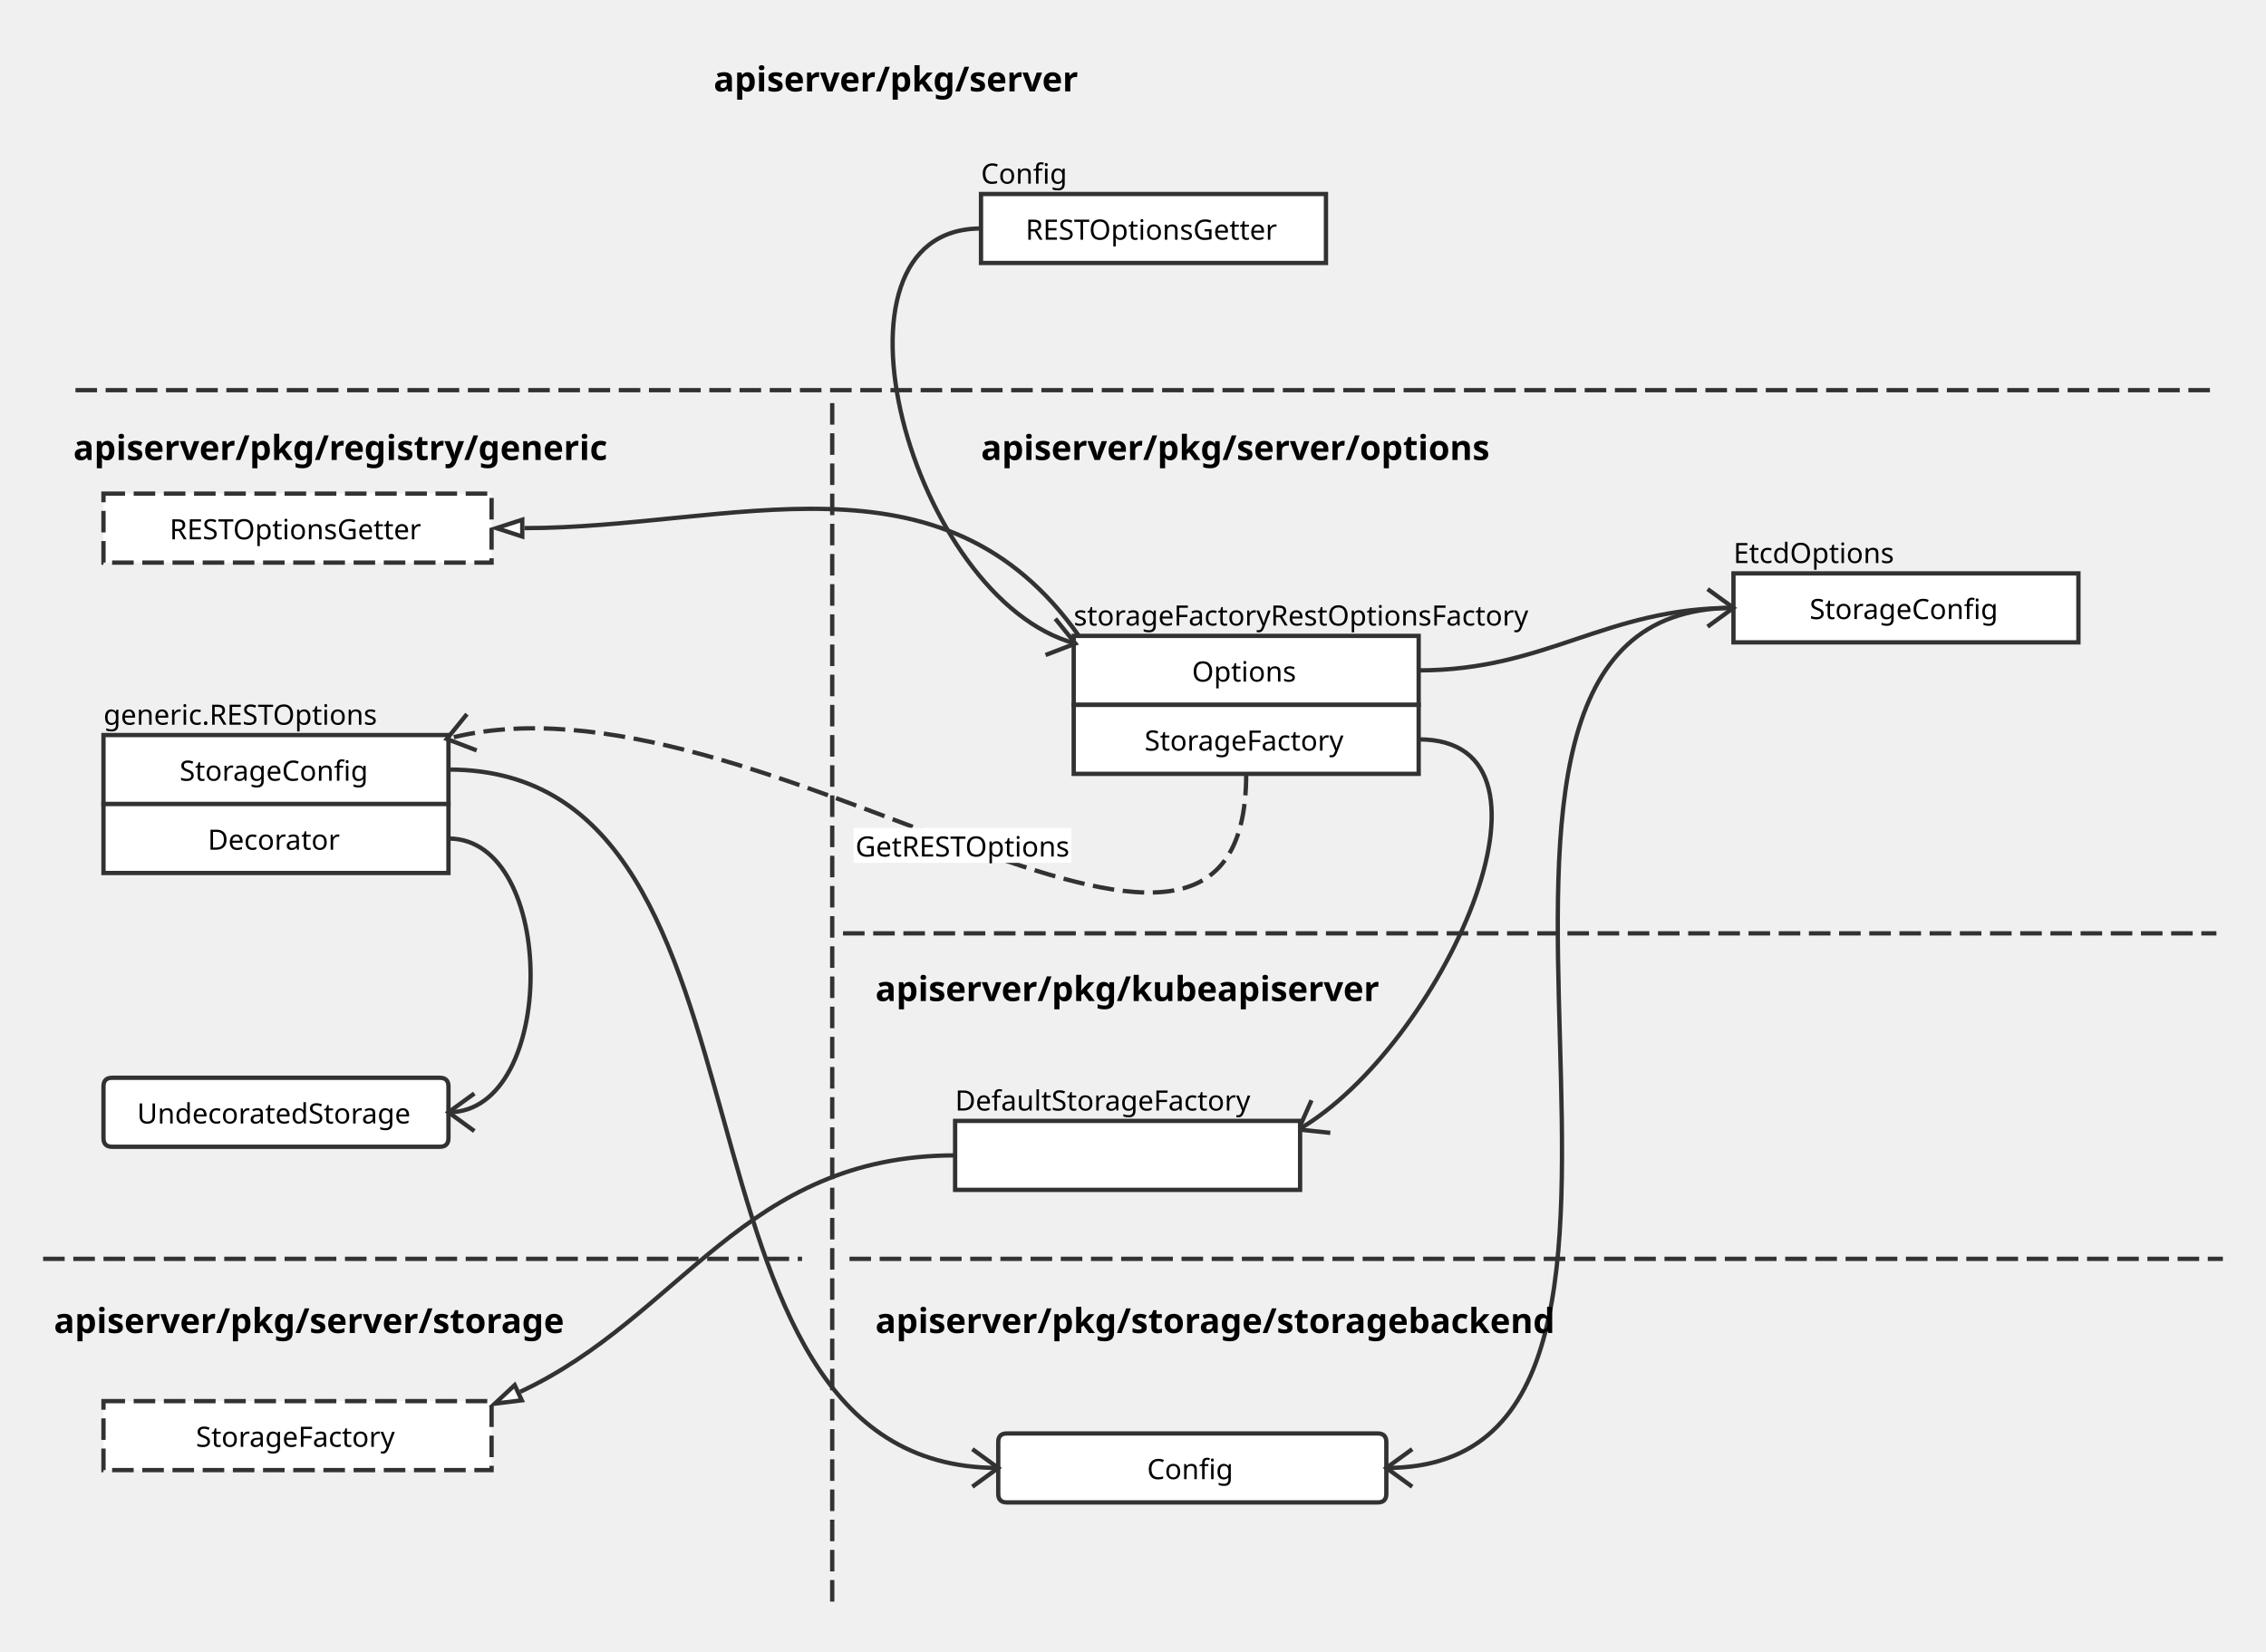
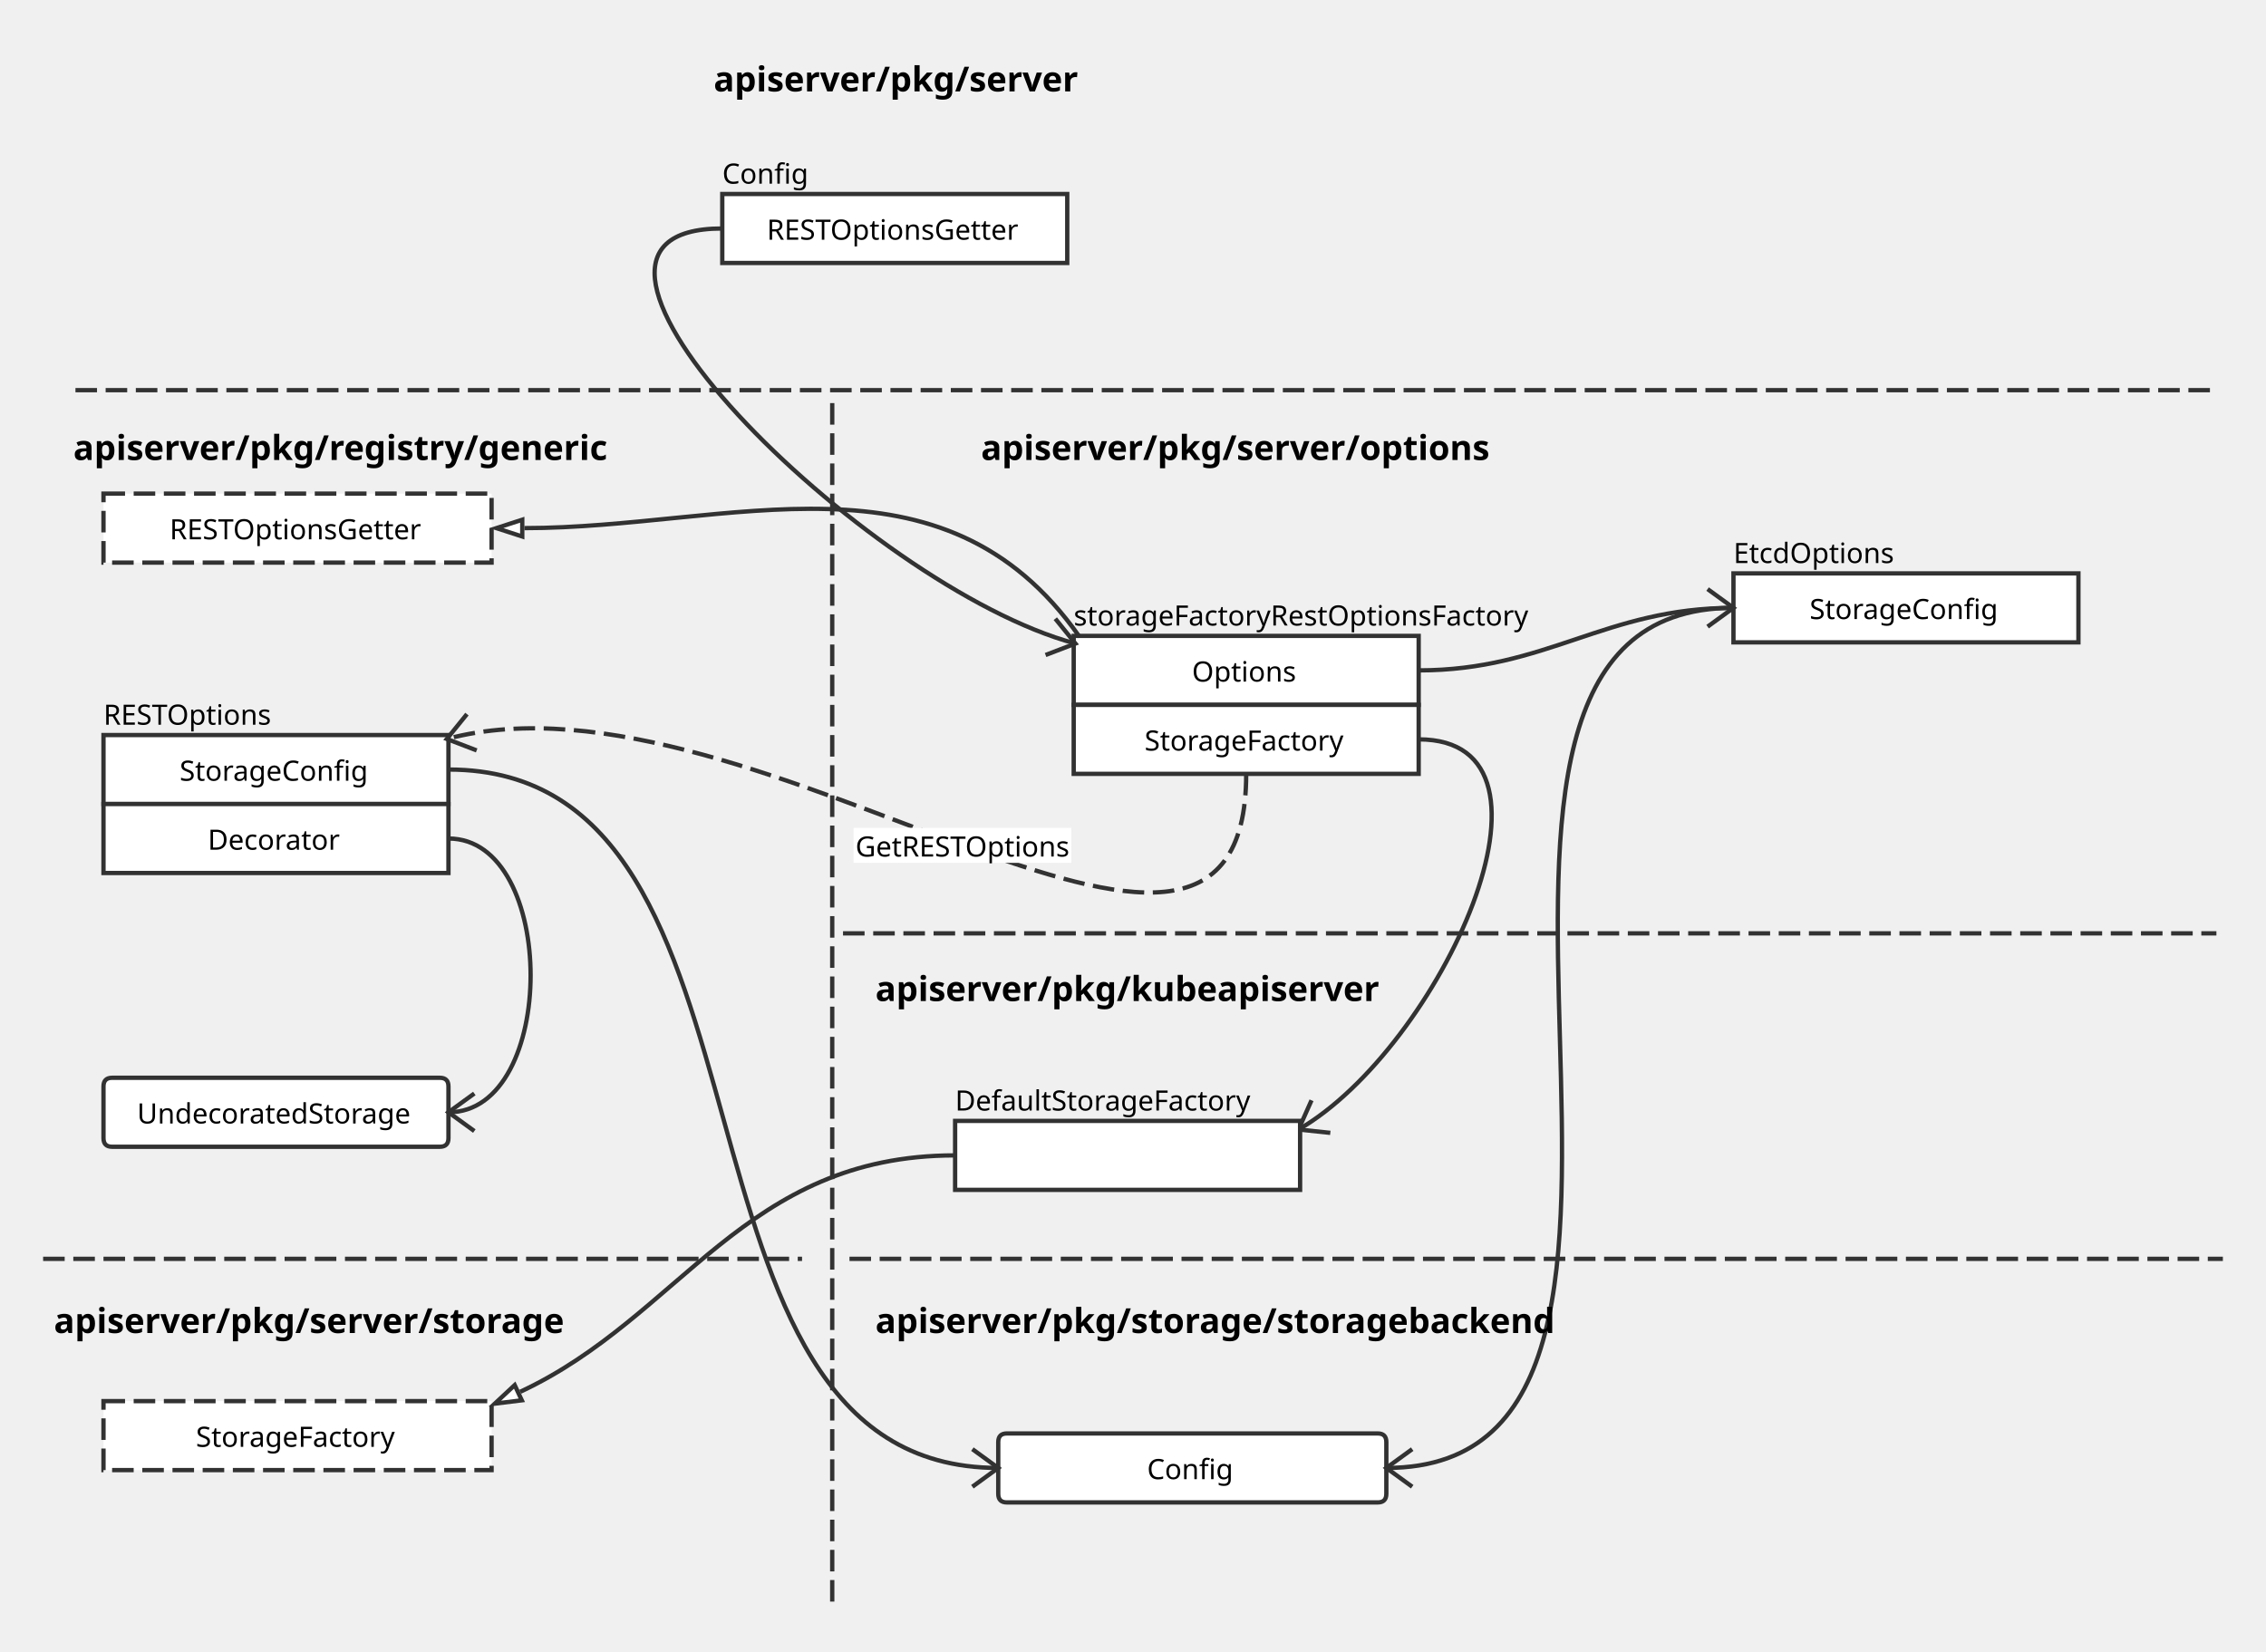
- <svg xmlns="http://www.w3.org/2000/svg" id="processonSvg1000" viewBox="186.0 8.0 1051.0 766.0" width="1051.0" height="766.0">
+ <svg xmlns="http://www.w3.org/2000/svg" id="processonSvg1000" viewBox="176.0 8.0 1051.0 766.0" width="1051.0" height="766.0">
  <defs id="ProcessOnDefs1001">
    <marker id="ProcessOnMarker1007" markerUnits="userSpaceOnUse" orient="auto" markerWidth="14.289" markerHeight="19.055" viewBox="-0.588 -0.809 14.289 19.055" refX="12.0" refY="8.719">
      <path id="ProcessOnPath1008" d="M0 0L12.0 8.719L0 17.437" stroke="#323232" stroke-width="2.0" fill="none" transform="matrix(1.0,0.0,0.0,1.0,0.0,0.0)" />
    </marker>
    <marker id="ProcessOnMarker1031" markerUnits="userSpaceOnUse" orient="auto" markerWidth="14.289" markerHeight="19.055" viewBox="-0.588 -0.809 14.289 19.055" refX="12.0" refY="8.719">
      <path id="ProcessOnPath1032" d="M0 0L12.0 8.719L0 17.437" stroke="#323232" stroke-width="2.0" fill="none" transform="matrix(1.0,0.0,0.0,1.0,0.0,0.0)" />
    </marker>
    <marker id="ProcessOnMarker1055" markerUnits="userSpaceOnUse" orient="auto" markerWidth="14.289" markerHeight="19.055" viewBox="-0.588 -0.809 14.289 19.055" refX="12.0" refY="8.719">
      <path id="ProcessOnPath1056" d="M0 0L12.0 8.719L0 17.437" stroke="#323232" stroke-width="2.0" fill="none" transform="matrix(1.0,0.0,0.0,1.0,0.0,0.0)" />
    </marker>
    <marker id="ProcessOnMarker1063" markerUnits="userSpaceOnUse" orient="auto" markerWidth="14.289" markerHeight="19.055" viewBox="-0.588 -0.809 14.289 19.055" refX="12.0" refY="8.719">
      <path id="ProcessOnPath1064" d="M0 0L12.0 8.719L0 17.437" stroke="#323232" stroke-width="2.0" fill="none" transform="matrix(1.0,0.0,0.0,1.0,0.0,0.0)" />
    </marker>
    <marker id="ProcessOnMarker1074" markerUnits="userSpaceOnUse" orient="auto" markerWidth="14.289" markerHeight="19.055" viewBox="-0.588 -0.809 14.289 19.055" refX="12.0" refY="8.719">
      <path id="ProcessOnPath1075" d="M0 0L12.0 8.719L0 17.437" stroke="#323232" stroke-width="2.0" fill="none" transform="matrix(1.0,0.0,0.0,1.0,0.0,0.0)" />
    </marker>
    <marker id="ProcessOnMarker1078" markerUnits="userSpaceOnUse" orient="auto" markerWidth="14.289" markerHeight="19.055" viewBox="-0.588 -0.809 14.289 19.055" refX="12.0" refY="8.719">
      <path id="ProcessOnPath1079" d="M0 0L12.0 8.719L0 17.437" stroke="#323232" stroke-width="2.0" fill="none" transform="matrix(1.0,0.0,0.0,1.0,0.0,0.0)" />
    </marker>
    <marker id="ProcessOnMarker1086" markerUnits="userSpaceOnUse" orient="auto" markerWidth="16.236" markerHeight="10.551" viewBox="-1.0 -1.376 16.236 10.551" refX="-1.0" refY="3.899">
      <path id="ProcessOnPath1087" d="M12.0 3.899L0.0 7.798V0.0Z" stroke="#323232" stroke-width="2.0" fill="#fff" transform="matrix(1.0,0.0,0.0,1.0,0.0,0.0)" />
    </marker>
    <marker id="ProcessOnMarker1096" markerUnits="userSpaceOnUse" orient="auto" markerWidth="14.289" markerHeight="19.055" viewBox="-0.588 -0.809 14.289 19.055" refX="12.0" refY="8.719">
      <path id="ProcessOnPath1097" d="M0 0L12.0 8.719L0 17.437" stroke="#323232" stroke-width="2.0" fill="none" transform="matrix(1.0,0.0,0.0,1.0,0.0,0.0)" />
    </marker>
    <marker id="ProcessOnMarker1138" markerUnits="userSpaceOnUse" orient="auto" markerWidth="16.236" markerHeight="10.551" viewBox="-1.0 -1.376 16.236 10.551" refX="-1.0" refY="3.899">
      <path id="ProcessOnPath1139" d="M12.0 3.899L0.0 7.798V0.0Z" stroke="#323232" stroke-width="2.0" fill="#fff" transform="matrix(1.0,0.0,0.0,1.0,0.0,0.0)" />
    </marker>
  </defs>
  <g id="ProcessOnG1002">
-     <path id="ProcessOnPath1003" d="M186.0 8.0H1237.0V774.0H186.0V8.0Z" fill="none" />
+     <path id="ProcessOnPath1003" d="M176.0 8.0H1227.0V774.0H176.0V8.0Z" fill="none" />
    <g id="ProcessOnG1004">
      <g id="ProcessOnG1005">
-         <path id="ProcessOnPath1006" d="M844.0 351.0C919.754 351.0 853.873 494.123 788.268 532.0" stroke="#323232" stroke-width="2.0" stroke-dasharray="none" fill="none" marker-end="url(#ProcessOnMarker1007)" />
-       </g>
-       <g id="ProcessOnG1009" transform="matrix(1.0,0.0,0.0,1.0,684.0,283.0)" opacity="1.0">
+         <path id="ProcessOnPath1006" d="M834.0 351.0C909.754 351.0 843.873 494.123 778.268 532.0" stroke="#323232" stroke-width="2.0" stroke-dasharray="none" fill="none" marker-end="url(#ProcessOnMarker1007)" />
+       </g>
+       <g id="ProcessOnG1009" transform="matrix(1.0,0.0,0.0,1.0,674.0,283.0)" opacity="1.0">
        <path id="ProcessOnPath1010" d="M0.0 0.0L230.0 0.0L230.0 20.0L0.0 20.0Z" stroke="none" stroke-width="0.0" stroke-dasharray="none" opacity="1.0" fill="none" />
        <g id="ProcessOnG1011" transform="matrix(1.0,0.0,0.0,1.0,0.0,1.875)">
          <text id="ProcessOnText1012" fill="#000000" font-size="13" x="0.0" y="13.325" font-family="微软雅黑" font-weight="normal" font-style="normal" text-decoration="none" family="微软雅黑" text-anchor="start" size="13">storageFactoryRestOptionsFactory</text>
        </g>
      </g>
-       <g id="ProcessOnG1013" transform="matrix(1.0,0.0,0.0,1.0,684.0,303.0)" opacity="1.0">
+       <g id="ProcessOnG1013" transform="matrix(1.0,0.0,0.0,1.0,674.0,303.0)" opacity="1.0">
        <path id="ProcessOnPath1014" d="M0.0 0.0L160.0 0.0L160.0 32.0L0.0 32.0Z" stroke="#323232" stroke-width="2.0" stroke-dasharray="none" opacity="1.0" fill="#ffffff" />
        <g id="ProcessOnG1015" transform="matrix(1.0,0.0,0.0,1.0,10.0,7.875)">
          <text id="ProcessOnText1016" fill="#000000" font-size="13" x="69.0" y="13.325" font-family="微软雅黑" font-weight="normal" font-style="normal" text-decoration="none" family="微软雅黑" text-anchor="middle" size="13">Options</text>
        </g>
      </g>
-       <g id="ProcessOnG1017" transform="matrix(1.0,0.0,0.0,1.0,684.0,335.0)" opacity="1.0">
+       <g id="ProcessOnG1017" transform="matrix(1.0,0.0,0.0,1.0,674.0,335.0)" opacity="1.0">
        <path id="ProcessOnPath1018" d="M0.0 0.0L160.0 0.0L160.0 32.0L0.0 32.0Z" stroke="#323232" stroke-width="2.0" stroke-dasharray="none" opacity="1.0" fill="#ffffff" />
        <g id="ProcessOnG1019" transform="matrix(1.0,0.0,0.0,1.0,10.0,7.875)">
          <text id="ProcessOnText1020" fill="#000000" font-size="13" x="69.0" y="13.325" font-family="微软雅黑" font-weight="normal" font-style="normal" text-decoration="none" family="微软雅黑" text-anchor="middle" size="13">StorageFactory</text>
        </g>
      </g>
-       <g id="ProcessOnG1021" transform="matrix(1.0,0.0,0.0,1.0,990.0,254.0)" opacity="1.0">
+       <g id="ProcessOnG1021" transform="matrix(1.0,0.0,0.0,1.0,980.0,254.0)" opacity="1.0">
        <path id="ProcessOnPath1022" d="M0.0 0.0L160.0 0.0L160.0 20.0L0.0 20.0Z" stroke="none" stroke-width="0.0" stroke-dasharray="none" opacity="1.0" fill="none" />
        <g id="ProcessOnG1023" transform="matrix(1.0,0.0,0.0,1.0,0.0,1.875)">
          <text id="ProcessOnText1024" fill="#000000" font-size="13" x="0.0" y="13.325" font-family="微软雅黑" font-weight="normal" font-style="normal" text-decoration="none" family="微软雅黑" text-anchor="start" size="13">EtcdOptions</text>
        </g>
      </g>
-       <g id="ProcessOnG1025" transform="matrix(1.0,0.0,0.0,1.0,990.0,274.0)" opacity="1.0">
+       <g id="ProcessOnG1025" transform="matrix(1.0,0.0,0.0,1.0,980.0,274.0)" opacity="1.0">
        <path id="ProcessOnPath1026" d="M0.0 0.0L160.0 0.0L160.0 32.0L0.0 32.0Z" stroke="#323232" stroke-width="2.0" stroke-dasharray="none" opacity="1.0" fill="#ffffff" />
        <g id="ProcessOnG1027" transform="matrix(1.0,0.0,0.0,1.0,10.0,7.875)">
          <text id="ProcessOnText1028" fill="#000000" font-size="13" x="69.0" y="13.325" font-family="微软雅黑" font-weight="normal" font-style="normal" text-decoration="none" family="微软雅黑" text-anchor="middle" size="13">StorageConfig</text>
        </g>
      </g>
      <g id="ProcessOnG1029">
-         <path id="ProcessOnPath1030" d="M844.0 319.0C903.541 319.0 930.459 290.0 990.0 290.0" stroke="#323232" stroke-width="2.0" stroke-dasharray="none" fill="none" marker-end="url(#ProcessOnMarker1031)" />
-       </g>
-       <g id="ProcessOnG1033" transform="matrix(1.0,0.0,0.0,1.0,641.0,78.0)" opacity="1.0">
+         <path id="ProcessOnPath1030" d="M834.0 319.0C893.541 319.0 920.459 290.0 980.0 290.0" stroke="#323232" stroke-width="2.0" stroke-dasharray="none" fill="none" marker-end="url(#ProcessOnMarker1031)" />
+       </g>
+       <g id="ProcessOnG1033" transform="matrix(1.0,0.0,0.0,1.0,511.0,78.0)" opacity="1.0">
        <path id="ProcessOnPath1034" d="M0.0 0.0L160.0 0.0L160.0 20.0L0.0 20.0Z" stroke="none" stroke-width="0.0" stroke-dasharray="none" opacity="1.0" fill="none" />
        <g id="ProcessOnG1035" transform="matrix(1.0,0.0,0.0,1.0,0.0,1.875)">
          <text id="ProcessOnText1036" fill="#000000" font-size="13" x="0.0" y="13.325" font-family="微软雅黑" font-weight="normal" font-style="normal" text-decoration="none" family="微软雅黑" text-anchor="start" size="13">Config</text>
        </g>
      </g>
-       <g id="ProcessOnG1037" transform="matrix(1.0,0.0,0.0,1.0,641.0,98.0)" opacity="1.0">
+       <g id="ProcessOnG1037" transform="matrix(1.0,0.0,0.0,1.0,511.0,98.0)" opacity="1.0">
        <path id="ProcessOnPath1038" d="M0.0 0.0L160.0 0.0L160.0 32.0L0.0 32.0Z" stroke="#323232" stroke-width="2.0" stroke-dasharray="none" opacity="1.0" fill="#ffffff" />
        <g id="ProcessOnG1039" transform="matrix(1.0,0.0,0.0,1.0,10.0,7.875)">
          <text id="ProcessOnText1040" fill="#000000" font-size="13" x="69.0" y="13.325" font-family="微软雅黑" font-weight="normal" font-style="normal" text-decoration="none" family="微软雅黑" text-anchor="middle" size="13">RESTOptionsGetter</text>
        </g>
      </g>
-       <g id="ProcessOnG1041" transform="matrix(1.0,0.0,0.0,1.0,649.0,673.0)" opacity="1.0">
+       <g id="ProcessOnG1041" transform="matrix(1.0,0.0,0.0,1.0,639.0,673.0)" opacity="1.0">
        <path id="ProcessOnPath1042" d="M0.0 4.0Q0.0 0.0 4.0 0.0L176.0 0.0Q180.0 0.0 180.0 4.0L180.0 28.0Q180.0 32.0 176.0 32.0L4.0 32.0Q0.0 32.0 0.0 28.0Z" stroke="#323232" stroke-width="2.0" stroke-dasharray="none" opacity="1.0" fill="#ffffff" />
        <g id="ProcessOnG1043" transform="matrix(1.0,0.0,0.0,1.0,10.0,7.875)">
          <text id="ProcessOnText1044" fill="#000000" font-size="13" x="79.0" y="13.325" font-family="微软雅黑" font-weight="normal" font-style="normal" text-decoration="none" family="微软雅黑" text-anchor="middle" size="13">Config</text>
        </g>
      </g>
-       <g id="ProcessOnG1045" transform="matrix(1.0,0.0,0.0,1.0,234.0,329.0)" opacity="1.0">
+       <g id="ProcessOnG1045" transform="matrix(1.0,0.0,0.0,1.0,224.0,329.0)" opacity="1.0">
        <path id="ProcessOnPath1046" d="M0.0 0.0L160.0 0.0L160.0 20.0L0.0 20.0Z" stroke="none" stroke-width="0.0" stroke-dasharray="none" opacity="1.0" fill="none" />
        <g id="ProcessOnG1047" transform="matrix(1.0,0.0,0.0,1.0,0.0,1.875)">
-           <text id="ProcessOnText1048" fill="#000000" font-size="13" x="0.0" y="13.325" font-family="微软雅黑" font-weight="normal" font-style="normal" text-decoration="none" family="微软雅黑" text-anchor="start" size="13">generic.RESTOptions</text>
-         </g>
-       </g>
-       <g id="ProcessOnG1049" transform="matrix(1.0,0.0,0.0,1.0,234.0,349.0)" opacity="1.0">
+           <text id="ProcessOnText1048" fill="#000000" font-size="13" x="0.0" y="13.325" font-family="微软雅黑" font-weight="normal" font-style="normal" text-decoration="none" family="微软雅黑" text-anchor="start" size="13">RESTOptions</text>
+         </g>
+       </g>
+       <g id="ProcessOnG1049" transform="matrix(1.0,0.0,0.0,1.0,224.0,349.0)" opacity="1.0">
        <path id="ProcessOnPath1050" d="M0.0 0.0L160.0 0.0L160.0 32.0L0.0 32.0Z" stroke="#323232" stroke-width="2.0" stroke-dasharray="none" opacity="1.0" fill="#ffffff" />
        <g id="ProcessOnG1051" transform="matrix(1.0,0.0,0.0,1.0,10.0,7.875)">
          <text id="ProcessOnText1052" fill="#000000" font-size="13" x="69.0" y="13.325" font-family="微软雅黑" font-weight="normal" font-style="normal" text-decoration="none" family="微软雅黑" text-anchor="middle" size="13">StorageConfig</text>
        </g>
      </g>
      <g id="ProcessOnG1053">
-         <path id="ProcessOnPath1054" d="M394.0 365.0C558.925 365.0 484.075 689.0 649.0 689.0" stroke="#323232" stroke-width="2.0" stroke-dasharray="none" fill="none" marker-end="url(#ProcessOnMarker1055)" />
-       </g>
-       <g id="ProcessOnG1057" transform="matrix(1.0,0.0,0.0,1.0,234.0,381.0)" opacity="1.0">
+         <path id="ProcessOnPath1054" d="M384.0 365.0C548.925 365.0 474.075 689.0 639.0 689.0" stroke="#323232" stroke-width="2.0" stroke-dasharray="none" fill="none" marker-end="url(#ProcessOnMarker1055)" />
+       </g>
+       <g id="ProcessOnG1057" transform="matrix(1.0,0.0,0.0,1.0,224.0,381.0)" opacity="1.0">
        <path id="ProcessOnPath1058" d="M0.0 0.0L160.0 0.0L160.0 32.0L0.0 32.0Z" stroke="#323232" stroke-width="2.0" stroke-dasharray="none" opacity="1.0" fill="#ffffff" />
        <g id="ProcessOnG1059" transform="matrix(1.0,0.0,0.0,1.0,10.0,7.875)">
          <text id="ProcessOnText1060" fill="#000000" font-size="13" x="69.0" y="13.325" font-family="微软雅黑" font-weight="normal" font-style="normal" text-decoration="none" family="微软雅黑" text-anchor="middle" size="13">Decorator</text>
        </g>
      </g>
      <g id="ProcessOnG1061">
-         <path id="ProcessOnPath1062" d="M764.0 367.0C764.0 515.446 536.626 312.391 393.239 350.812" stroke="#323232" stroke-width="2.0" stroke-dasharray="10.0 4.0" fill="none" marker-end="url(#ProcessOnMarker1063)" />
-         <g id="ProcessOnG1065" transform="matrix(1.0,0.0,0.0,1.0,632.3897,392.0403)">
+         <path id="ProcessOnPath1062" d="M754.0 367.0C754.0 515.446 526.626 312.391 383.239 350.812" stroke="#323232" stroke-width="2.0" stroke-dasharray="10.0 4.0" fill="none" marker-end="url(#ProcessOnMarker1063)" />
+         <g id="ProcessOnG1065" transform="matrix(1.0,0.0,0.0,1.0,622.3897,392.0403)">
          <path id="ProcessOnPath1066" d="M0 0H101.0V16.25H0Z" fill="#fff" transform="matrix(1.0,0.0,0.0,1.0,-50.5,0.0)" />
          <text id="ProcessOnText1067" fill="#000000" font-size="13" x="0.0" y="13.325" font-family="微软雅黑" font-weight="normal" font-style="normal" text-decoration="none" family="微软雅黑" text-anchor="middle" size="13">GetRESTOptions</text>
        </g>
      </g>
-       <g id="ProcessOnG1068" transform="matrix(1.0,0.0,0.0,1.0,234.0,508.0)" opacity="1.0">
+       <g id="ProcessOnG1068" transform="matrix(1.0,0.0,0.0,1.0,224.0,508.0)" opacity="1.0">
        <path id="ProcessOnPath1069" d="M0.0 4.0Q0.0 0.0 4.0 0.0L156.0 0.0Q160.0 0.0 160.0 4.0L160.0 28.0Q160.0 32.0 156.0 32.0L4.0 32.0Q0.0 32.0 0.0 28.0Z" stroke="#323232" stroke-width="2.0" stroke-dasharray="none" opacity="1.0" fill="#ffffff" />
        <g id="ProcessOnG1070" transform="matrix(1.0,0.0,0.0,1.0,10.0,7.875)">
          <text id="ProcessOnText1071" fill="#000000" font-size="13" x="69.0" y="13.325" font-family="微软雅黑" font-weight="normal" font-style="normal" text-decoration="none" family="微软雅黑" text-anchor="middle" size="13">UndecoratedStorage</text>
        </g>
      </g>
      <g id="ProcessOnG1072">
-         <path id="ProcessOnPath1073" d="M394.0 397.0C444.8 397.0 444.8 524.0 394.0 524.0" stroke="#323232" stroke-width="2.0" stroke-dasharray="none" fill="none" marker-end="url(#ProcessOnMarker1074)" />
+         <path id="ProcessOnPath1073" d="M384.0 397.0C434.8 397.0 434.8 524.0 384.0 524.0" stroke="#323232" stroke-width="2.0" stroke-dasharray="none" fill="none" marker-end="url(#ProcessOnMarker1074)" />
      </g>
      <g id="ProcessOnG1076">
-         <path id="ProcessOnPath1077" d="M641.0 114.0C562.012 114.0 608.499 286.109 684.796 306.553" stroke="#323232" stroke-width="2.0" stroke-dasharray="none" fill="none" marker-end="url(#ProcessOnMarker1078)" />
-       </g>
-       <g id="ProcessOnG1080" transform="matrix(1.0,0.0,0.0,1.0,234.0,237.0)" opacity="1.0">
+         <path id="ProcessOnPath1077" d="M511.0 114.0C409.882 114.0 577.123 280.382 674.796 306.553" stroke="#323232" stroke-width="2.0" stroke-dasharray="none" fill="none" marker-end="url(#ProcessOnMarker1078)" />
+       </g>
+       <g id="ProcessOnG1080" transform="matrix(1.0,0.0,0.0,1.0,224.0,237.0)" opacity="1.0">
        <path id="ProcessOnPath1081" d="M0.0 0.0L180.0 0.0L180.0 32.0L0.0 32.0Z" stroke="#323232" stroke-width="2.0" stroke-dasharray="10.0 4.0" opacity="1.0" fill="#ffffff" />
        <g id="ProcessOnG1082" transform="matrix(1.0,0.0,0.0,1.0,10.0,7.875)">
          <text id="ProcessOnText1083" fill="#000000" font-size="13" x="79.0" y="13.325" font-family="微软雅黑" font-weight="normal" font-style="normal" text-decoration="none" family="微软雅黑" text-anchor="middle" size="13">RESTOptionsGetter</text>
        </g>
      </g>
      <g id="ProcessOnG1084">
-         <path id="ProcessOnPath1085" d="M686.721 303.457C623.088 212.581 524.94 253.0 429.236 253.0" stroke="#323232" stroke-width="2.0" stroke-dasharray="none" fill="none" marker-end="url(#ProcessOnMarker1086)" />
-       </g>
-       <g id="ProcessOnG1088" transform="matrix(1.0,0.0,0.0,1.0,629.0,508.0)" opacity="1.0">
+         <path id="ProcessOnPath1085" d="M676.721 303.457C613.088 212.581 514.94 253.0 419.236 253.0" stroke="#323232" stroke-width="2.0" stroke-dasharray="none" fill="none" marker-end="url(#ProcessOnMarker1086)" />
+       </g>
+       <g id="ProcessOnG1088" transform="matrix(1.0,0.0,0.0,1.0,619.0,508.0)" opacity="1.0">
        <path id="ProcessOnPath1089" d="M0.0 0.0L160.0 0.0L160.0 20.0L0.0 20.0Z" stroke="none" stroke-width="0.0" stroke-dasharray="none" opacity="1.0" fill="none" />
        <g id="ProcessOnG1090" transform="matrix(1.0,0.0,0.0,1.0,0.0,1.875)">
          <text id="ProcessOnText1091" fill="#000000" font-size="13" x="0.0" y="13.325" font-family="微软雅黑" font-weight="normal" font-style="normal" text-decoration="none" family="微软雅黑" text-anchor="start" size="13">DefaultStorageFactory</text>
        </g>
      </g>
-       <g id="ProcessOnG1092" transform="matrix(1.0,0.0,0.0,1.0,629.0,528.0)" opacity="1.0">
+       <g id="ProcessOnG1092" transform="matrix(1.0,0.0,0.0,1.0,619.0,528.0)" opacity="1.0">
        <path id="ProcessOnPath1093" d="M0.0 0.0L160.0 0.0L160.0 32.0L0.0 32.0Z" stroke="#323232" stroke-width="2.0" stroke-dasharray="none" opacity="1.0" fill="#ffffff" />
      </g>
      <g id="ProcessOnG1094">
-         <path id="ProcessOnPath1095" d="M990.0 290.0C817.897 290.0 1001.103 689.0 829.0 689.0" stroke="#323232" stroke-width="2.0" stroke-dasharray="none" fill="none" marker-end="url(#ProcessOnMarker1096)" />
-       </g>
-       <g id="ProcessOnG1098" transform="matrix(1.0,0.0,0.0,1.0,517.0,28.0)" opacity="1.0">
-         <path id="ProcessOnPath1099" d="M0.0 0.0L380.0 0.0L380.0 32.0L0.0 32.0Z" stroke="none" stroke-width="0.0" stroke-dasharray="none" opacity="1.0" fill="none" />
+         <path id="ProcessOnPath1095" d="M980.0 290.0C807.897 290.0 991.103 689.0 819.0 689.0" stroke="#323232" stroke-width="2.0" stroke-dasharray="none" fill="none" marker-end="url(#ProcessOnMarker1096)" />
+       </g>
+       <g id="ProcessOnG1098" transform="matrix(1.0,0.0,0.0,1.0,507.0,28.0)" opacity="1.0">
+         <path id="ProcessOnPath1099" d="M0.0 0.0L186.0 0.0L186.0 32.0L0.0 32.0Z" stroke="none" stroke-width="0.0" stroke-dasharray="none" opacity="1.0" fill="none" />
        <g id="ProcessOnG1100" transform="matrix(1.0,0.0,0.0,1.0,0.0,6.0)">
          <text id="ProcessOnText1101" fill="#000000" font-size="16" x="0.0" y="16.4" font-family="微软雅黑" font-weight="bold" font-style="normal" text-decoration="none" family="微软雅黑" text-anchor="start" size="16">apiserver/pkg/server</text>
        </g>
      </g>
      <g id="ProcessOnG1102">
-         <path id="ProcessOnPath1103" d="M221.0 189.0L716.5 189.0L716.5 189.0L1212.0 189.0" stroke="#323232" stroke-width="2.0" stroke-dasharray="10.0 4.0" fill="none" />
-       </g>
-       <g id="ProcessOnG1104" transform="matrix(1.0,0.0,0.0,1.0,220.0,199.0)" opacity="1.0">
+         <path id="ProcessOnPath1103" d="M211.0 189.0L706.5 189.0L706.5 189.0L1202.0 189.0" stroke="#323232" stroke-width="2.0" stroke-dasharray="10.0 4.0" fill="none" />
+       </g>
+       <g id="ProcessOnG1104" transform="matrix(1.0,0.0,0.0,1.0,210.0,199.0)" opacity="1.0">
        <path id="ProcessOnPath1105" d="M0.0 0.0L259.0 0.0L259.0 32.0L0.0 32.0Z" stroke="none" stroke-width="0.0" stroke-dasharray="none" opacity="1.0" fill="none" />
        <g id="ProcessOnG1106" transform="matrix(1.0,0.0,0.0,1.0,0.0,6.0)">
          <text id="ProcessOnText1107" fill="#000000" font-size="16" x="0.0" y="16.4" font-family="微软雅黑" font-weight="bold" font-style="normal" text-decoration="none" family="微软雅黑" text-anchor="start" size="16">apiserver/pkg/registry/generic</text>
        </g>
      </g>
      <g id="ProcessOnG1108">
-         <path id="ProcessOnPath1109" d="M572.0 195.0L572.0 474.5L572.0 474.5L572.0 754.0" stroke="#323232" stroke-width="2.0" stroke-dasharray="10.0 4.0" fill="none" />
-       </g>
-       <g id="ProcessOnG1110" transform="matrix(1.0,0.0,0.0,1.0,641.0,199.0)" opacity="1.0">
+         <path id="ProcessOnPath1109" d="M562.0 195.0L562.0 474.5L562.0 474.5L562.0 754.0" stroke="#323232" stroke-width="2.0" stroke-dasharray="10.0 4.0" fill="none" />
+       </g>
+       <g id="ProcessOnG1110" transform="matrix(1.0,0.0,0.0,1.0,631.0,199.0)" opacity="1.0">
        <path id="ProcessOnPath1111" d="M0.0 0.0L259.0 0.0L259.0 32.0L0.0 32.0Z" stroke="none" stroke-width="0.0" stroke-dasharray="none" opacity="1.0" fill="none" />
        <g id="ProcessOnG1112" transform="matrix(1.0,0.0,0.0,1.0,0.0,6.0)">
          <text id="ProcessOnText1113" fill="#000000" font-size="16" x="0.0" y="16.4" font-family="微软雅黑" font-weight="bold" font-style="normal" text-decoration="none" family="微软雅黑" text-anchor="start" size="16">apiserver/pkg/server/options</text>
        </g>
      </g>
      <g id="ProcessOnG1114">
-         <path id="ProcessOnPath1115" d="M206.0 592.0L382.0 592.0L382.0 592.0L558.0 592.0" stroke="#323232" stroke-width="2.0" stroke-dasharray="10.0 4.0" fill="none" />
-       </g>
-       <g id="ProcessOnG1116" transform="matrix(1.0,0.0,0.0,1.0,211.0,604.0)" opacity="1.0">
+         <path id="ProcessOnPath1115" d="M196.0 592.0L372.0 592.0L372.0 592.0L548.0 592.0" stroke="#323232" stroke-width="2.0" stroke-dasharray="10.0 4.0" fill="none" />
+       </g>
+       <g id="ProcessOnG1116" transform="matrix(1.0,0.0,0.0,1.0,201.0,604.0)" opacity="1.0">
        <path id="ProcessOnPath1117" d="M0.0 0.0L259.0 0.0L259.0 32.0L0.0 32.0Z" stroke="none" stroke-width="0.0" stroke-dasharray="none" opacity="1.0" fill="none" />
        <g id="ProcessOnG1118" transform="matrix(1.0,0.0,0.0,1.0,0.0,6.0)">
          <text id="ProcessOnText1119" fill="#000000" font-size="16" x="0.0" y="16.4" font-family="微软雅黑" font-weight="bold" font-style="normal" text-decoration="none" family="微软雅黑" text-anchor="start" size="16">apiserver/pkg/server/storage</text>
        </g>
      </g>
-       <g id="ProcessOnG1120" transform="matrix(1.0,0.0,0.0,1.0,234.0,658.0)" opacity="1.0">
+       <g id="ProcessOnG1120" transform="matrix(1.0,0.0,0.0,1.0,224.0,658.0)" opacity="1.0">
        <path id="ProcessOnPath1121" d="M0.0 0.0L180.0 0.0L180.0 32.0L0.0 32.0Z" stroke="#323232" stroke-width="2.0" stroke-dasharray="10.0 4.0" opacity="1.0" fill="#ffffff" />
        <g id="ProcessOnG1122" transform="matrix(1.0,0.0,0.0,1.0,10.0,7.875)">
          <text id="ProcessOnText1123" fill="#000000" font-size="13" x="79.0" y="13.325" font-family="微软雅黑" font-weight="normal" font-style="normal" text-decoration="none" family="微软雅黑" text-anchor="middle" size="13">StorageFactory</text>
        </g>
      </g>
-       <g id="ProcessOnG1124" transform="matrix(1.0,0.0,0.0,1.0,592.0,604.0)" opacity="1.0">
+       <g id="ProcessOnG1124" transform="matrix(1.0,0.0,0.0,1.0,582.0,604.0)" opacity="1.0">
        <path id="ProcessOnPath1125" d="M0.0 0.0L380.0 0.0L380.0 32.0L0.0 32.0Z" stroke="none" stroke-width="0.0" stroke-dasharray="none" opacity="1.0" fill="none" />
        <g id="ProcessOnG1126" transform="matrix(1.0,0.0,0.0,1.0,0.0,6.0)">
          <text id="ProcessOnText1127" fill="#000000" font-size="16" x="0.0" y="16.4" font-family="微软雅黑" font-weight="bold" font-style="normal" text-decoration="none" family="微软雅黑" text-anchor="start" size="16">apiserver/pkg/storage/storagebackend</text>
        </g>
      </g>
      <g id="ProcessOnG1128">
-         <path id="ProcessOnPath1129" d="M580.0 592.0L898.5 592.0L898.5 592.0L1217.0 592.0" stroke="#323232" stroke-width="2.0" stroke-dasharray="10.0 4.0" fill="none" />
+         <path id="ProcessOnPath1129" d="M570.0 592.0L888.5 592.0L888.5 592.0L1207.0 592.0" stroke="#323232" stroke-width="2.0" stroke-dasharray="10.0 4.0" fill="none" />
      </g>
      <g id="ProcessOnG1130">
-         <path id="ProcessOnPath1131" d="M577.0 441.0L895.5 441.0L895.5 441.0L1214.0 441.0" stroke="#323232" stroke-width="2.0" stroke-dasharray="10.0 4.0" fill="none" />
-       </g>
-       <g id="ProcessOnG1132" transform="matrix(1.0,0.0,0.0,1.0,592.0,450.0)" opacity="1.0">
+         <path id="ProcessOnPath1131" d="M567.0 441.0L885.5 441.0L885.5 441.0L1204.0 441.0" stroke="#323232" stroke-width="2.0" stroke-dasharray="10.0 4.0" fill="none" />
+       </g>
+       <g id="ProcessOnG1132" transform="matrix(1.0,0.0,0.0,1.0,582.0,450.0)" opacity="1.0">
        <path id="ProcessOnPath1133" d="M0.0 0.0L380.0 0.0L380.0 32.0L0.0 32.0Z" stroke="none" stroke-width="0.0" stroke-dasharray="none" opacity="1.0" fill="none" />
        <g id="ProcessOnG1134" transform="matrix(1.0,0.0,0.0,1.0,0.0,6.0)">
          <text id="ProcessOnText1135" fill="#000000" font-size="16" x="0.0" y="16.4" font-family="微软雅黑" font-weight="bold" font-style="normal" text-decoration="none" family="微软雅黑" text-anchor="start" size="16">apiserver/pkg/kubeapiserver</text>
        </g>
      </g>
      <g id="ProcessOnG1136">
-         <path id="ProcessOnPath1137" d="M629.0 544.0C531.073 544.0 502.221 618.727 427.277 653.674" stroke="#323232" stroke-width="2.0" stroke-dasharray="none" fill="none" marker-end="url(#ProcessOnMarker1138)" />
+         <path id="ProcessOnPath1137" d="M619.0 544.0C521.073 544.0 492.221 618.727 417.277 653.674" stroke="#323232" stroke-width="2.0" stroke-dasharray="none" fill="none" marker-end="url(#ProcessOnMarker1138)" />
      </g>
    </g>
  </g>
</svg>
